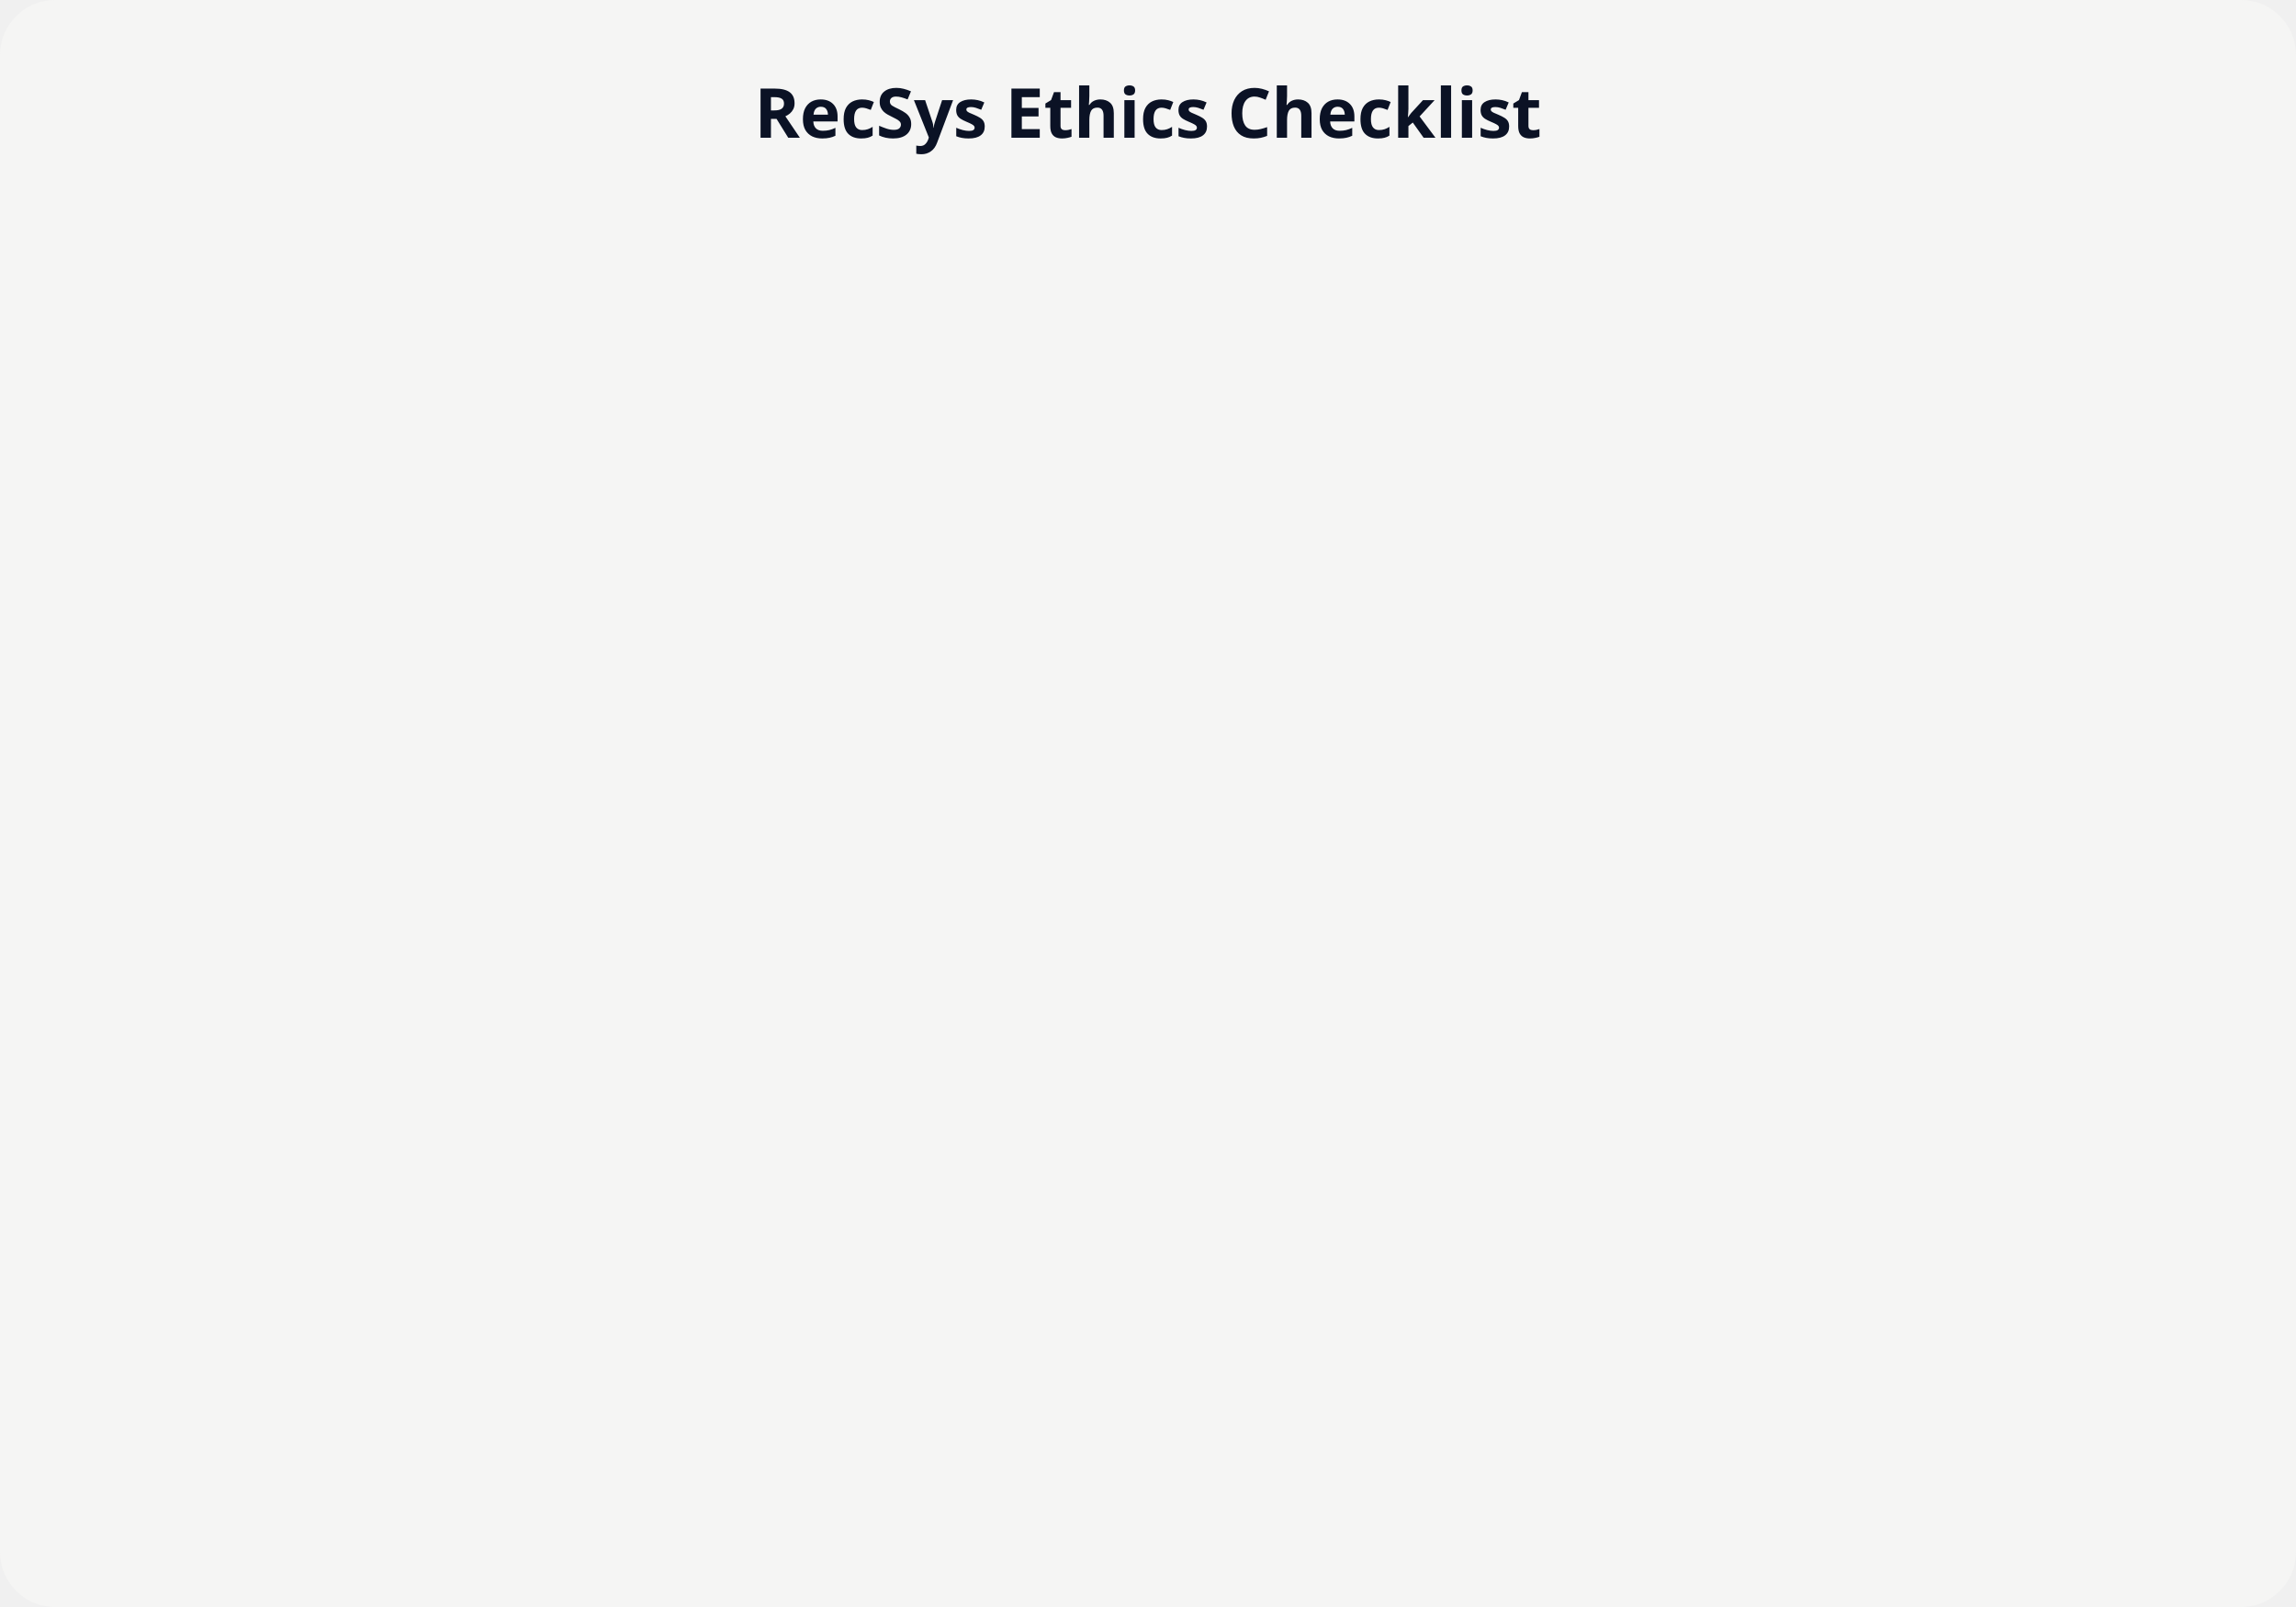
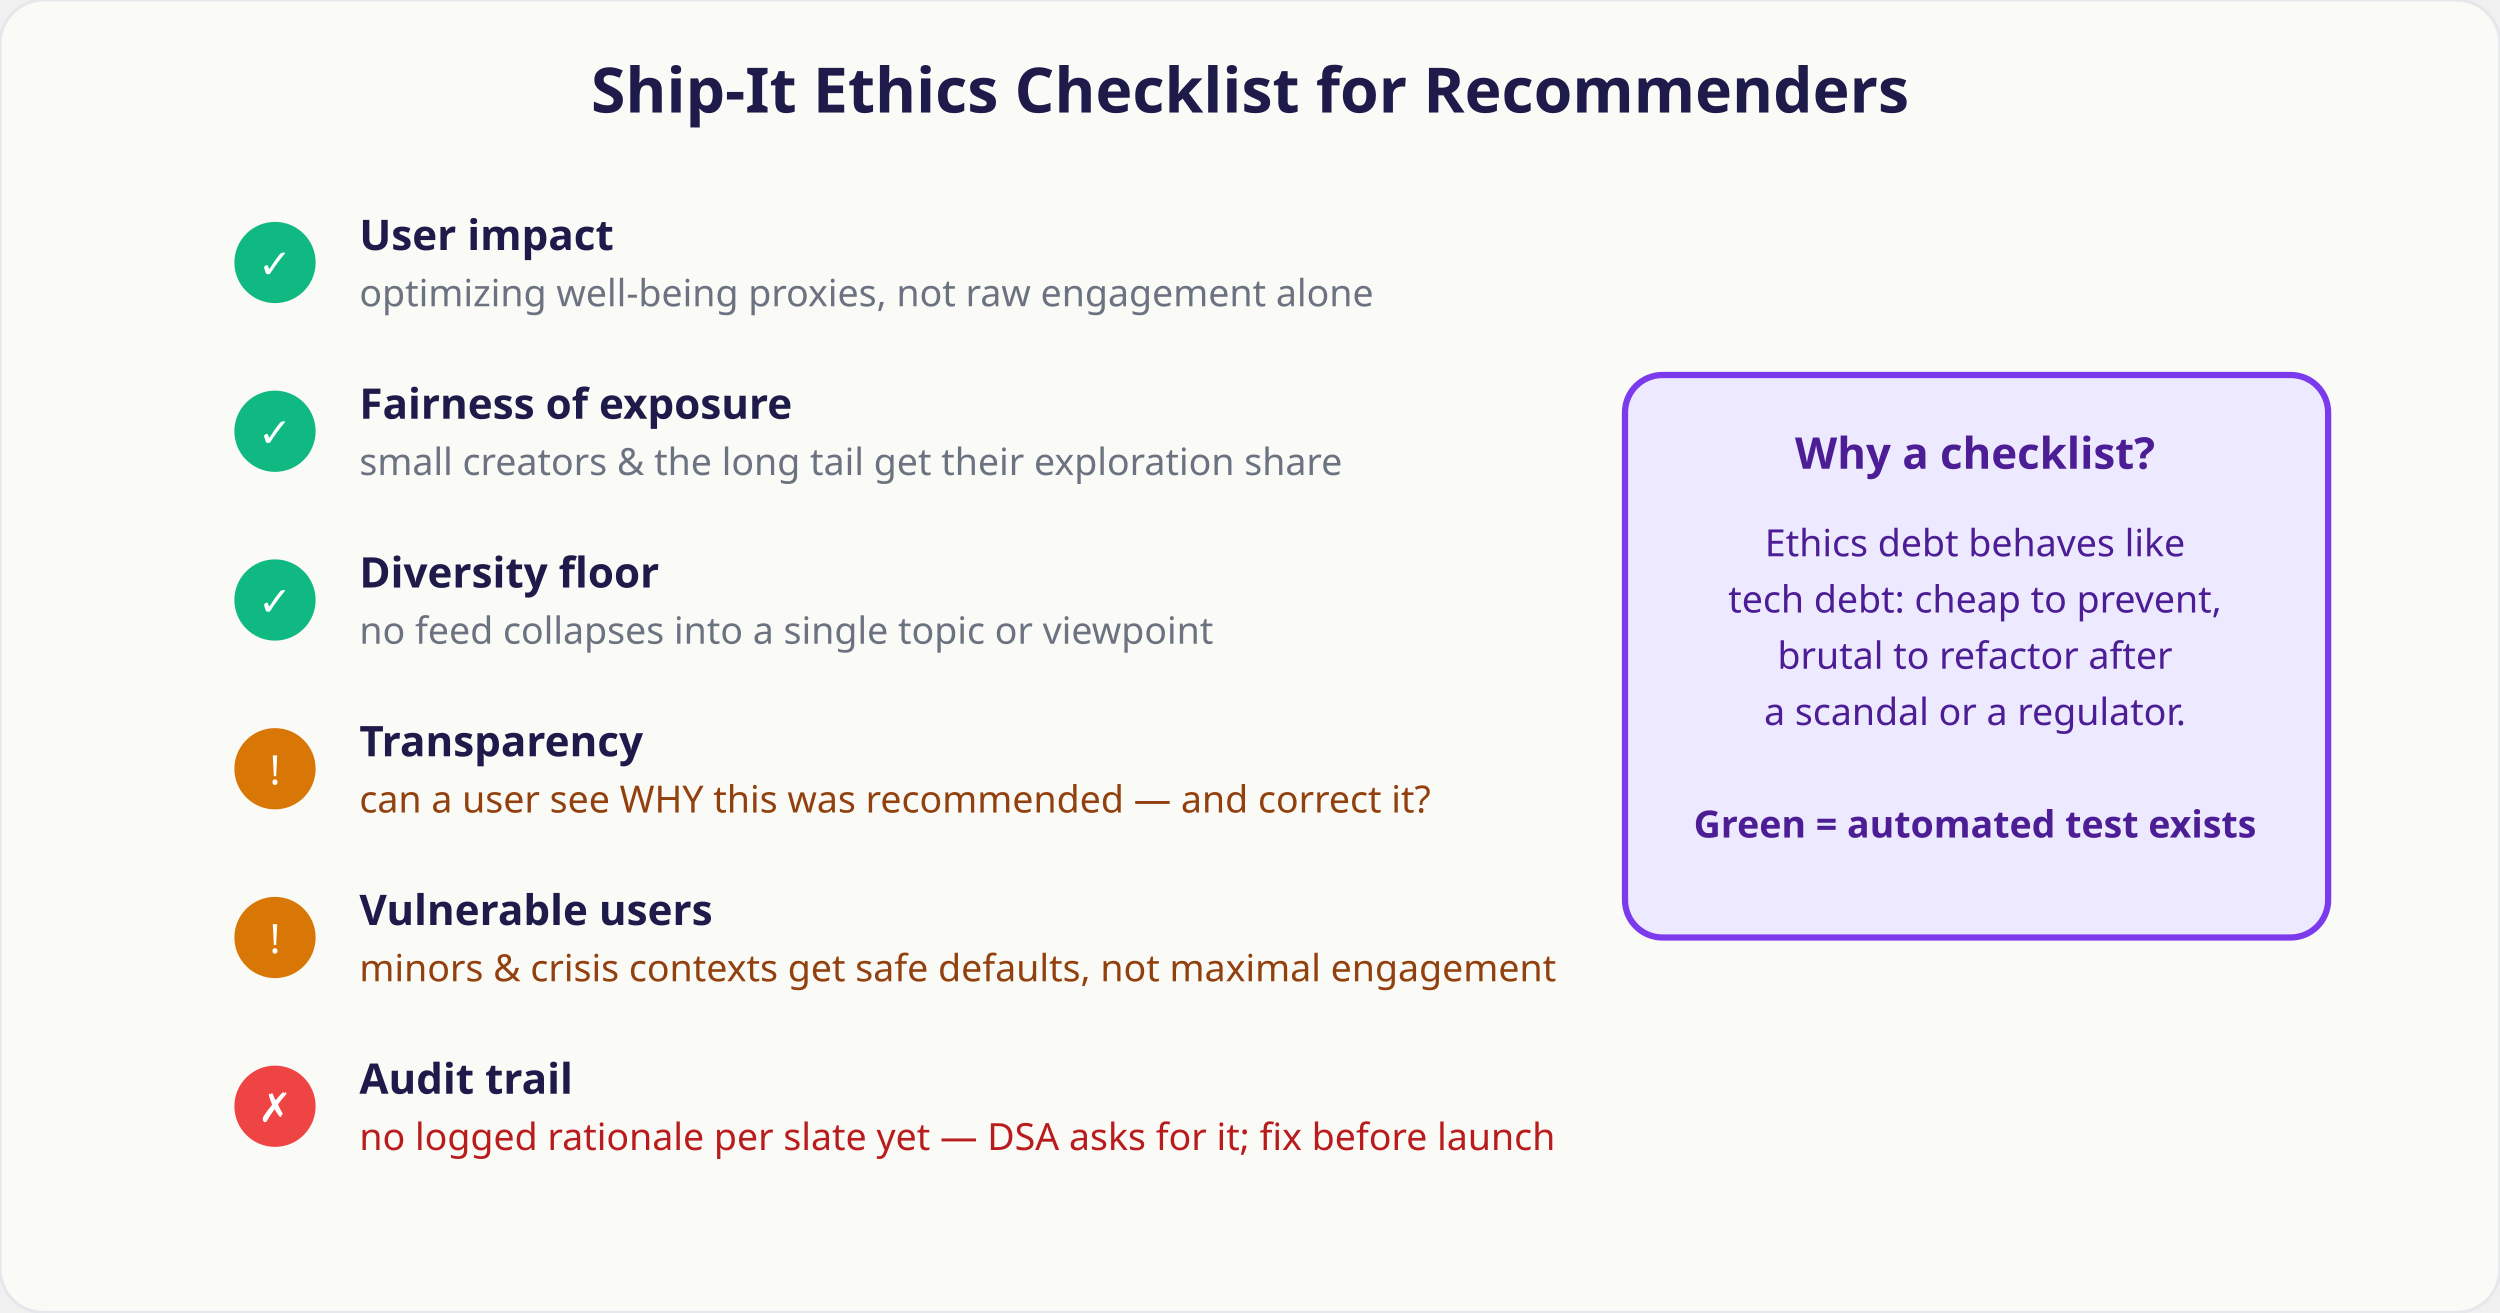
- <svg xmlns="http://www.w3.org/2000/svg" viewBox="0 0 500 350" font-family="system-ui,sans-serif">
+ <svg xmlns="http://www.w3.org/2000/svg" viewBox="0 0 800 420" font-family="system-ui,sans-serif">
  <style>
-     /* 16s cycle: items appear 0-25%, hold visible 25-75%, fade 75-80%, reset 80-100% */
-     .item { opacity: 0; animation: itemShow 16s ease infinite; }
-     .i1{animation-delay:0s} .i2{animation-delay:.6s} .i3{animation-delay:1.2s}
-     .i4{animation-delay:1.8s} .i5{animation-delay:2.4s} .i6{animation-delay:3.0s}
-     .check { stroke-dasharray: 20; stroke-dashoffset: 20; animation: checkDraw 16s ease infinite; }
-     .ck1{animation-delay:.3s} .ck2{animation-delay:.9s} .ck3{animation-delay:1.5s}
-     .ck4{animation-delay:2.1s} .ck5{animation-delay:2.7s} .ck6{animation-delay:3.3s}
- 
-     @keyframes itemShow {
-       0% { opacity: 0; }
-       5% { opacity: 1; }
-       70% { opacity: 1; }
-       78% { opacity: 0; }
-       100% { opacity: 0; }
-     }
-     @keyframes checkDraw {
-       0% { stroke-dashoffset: 20; }
-       8% { stroke-dashoffset: 0; }
-       70% { stroke-dashoffset: 0; }
-       78% { stroke-dashoffset: 20; }
-       100% { stroke-dashoffset: 20; }
-     }
+     .tick{animation:tk 7s ease-in-out infinite}
+     .tick:nth-of-type(2){animation-delay:1.1s}.tick:nth-of-type(3){animation-delay:2.2s}
+     .tick:nth-of-type(4){animation-delay:3.3s}.tick:nth-of-type(5){animation-delay:4.4s}.tick:nth-of-type(6){animation-delay:5.5s}
+     @keyframes tk{0%,12%,100%{transform:scale(1)}4%,8%{transform:scale(1.25)}}
  </style>
-   <rect width="500" height="350" fill="#f5f5f4" rx="12" />
-   <text x="250" y="30" text-anchor="middle" font-size="15" font-weight="700" fill="#0b1225">RecSys Ethics Checklist</text>
-   <g class="item i1">
-     <rect x="30" y="50" width="440" height="38" rx="6" fill="white" stroke="#0c8383" stroke-width="1.5" />
-     <circle cx="55" cy="69" r="12" fill="#0c8383" opacity="0.15" />
-     <path d="M49 69 L53 73 L61 65" fill="none" stroke="#0c8383" stroke-width="2.5" stroke-linecap="round" class="check ck1" />
-     <text x="75" y="73" font-size="12" font-weight="600" fill="#0b1225">User Impact</text>
-     <text x="280" y="73" font-size="10" fill="#666">Optimize for well-being, not just engagement</text>
+   <rect width="800" height="420" rx="14" fill="#FAFAF7" stroke="#E5E7EB" />
+   <text x="400" y="36" text-anchor="middle" font-size="20" font-weight="700" fill="#1E1B4B">Ship-It Ethics Checklist for Recommenders</text>
+   <g font-size="13.5">
+     <g class="tick" style="transform-origin:88px 84px">
+       <circle cx="88" cy="84" r="13" fill="#10B981" />
+       <text x="88" y="89" text-anchor="middle" fill="#fff" font-size="13">✓</text>
+     </g>
+     <text x="115" y="80" font-weight="700" fill="#1E1B4B">User impact</text>
+     <text x="115" y="98" fill="#6B7280" font-size="12">optimizing well-being proxies, not raw engagement alone</text>
+     <g class="tick" style="transform-origin:88px 138px">
+       <circle cx="88" cy="138" r="13" fill="#10B981" />
+       <text x="88" y="143" text-anchor="middle" fill="#fff" font-size="13">✓</text>
+     </g>
+     <text x="115" y="134" font-weight="700" fill="#1E1B4B">Fairness of exposure</text>
+     <text x="115" y="152" fill="#6B7280" font-size="12">small creators &amp; the long tail get their exploration share</text>
+     <g class="tick" style="transform-origin:88px 192px">
+       <circle cx="88" cy="192" r="13" fill="#10B981" />
+       <text x="88" y="197" text-anchor="middle" fill="#fff" font-size="13">✓</text>
+     </g>
+     <text x="115" y="188" font-weight="700" fill="#1E1B4B">Diversity floor</text>
+     <text x="115" y="206" fill="#6B7280" font-size="12">no feed collapses into a single topic or viewpoint</text>
+     <g class="tick" style="transform-origin:88px 246px">
+       <circle cx="88" cy="246" r="13" fill="#D97706" />
+       <text x="88" y="251" text-anchor="middle" fill="#fff" font-size="13">!</text>
+     </g>
+     <text x="115" y="242" font-weight="700" fill="#1E1B4B">Transparency</text>
+     <text x="115" y="260" fill="#92400E" font-size="12">can a user see WHY this was recommended — and correct it?</text>
+     <g class="tick" style="transform-origin:88px 300px">
+       <circle cx="88" cy="300" r="13" fill="#D97706" />
+       <text x="88" y="305" text-anchor="middle" fill="#fff" font-size="13">!</text>
+     </g>
+     <text x="115" y="296" font-weight="700" fill="#1E1B4B">Vulnerable users</text>
+     <text x="115" y="314" fill="#92400E" font-size="12">minors &amp; crisis contexts get safe defaults, not maximal engagement</text>
+     <g class="tick" style="transform-origin:88px 354px">
+       <circle cx="88" cy="354" r="13" fill="#EF4444" />
+       <text x="88" y="359" text-anchor="middle" fill="#fff" font-size="13">✗</text>
+     </g>
+     <text x="115" y="350" font-weight="700" fill="#1E1B4B">Audit trail</text>
+     <text x="115" y="368" fill="#B91C1C" font-size="12">no logged rationale per slate yet — DSA asks for it; fix before launch</text>
  </g>
-   <g class="item i2">
-     <rect x="30" y="96" width="440" height="38" rx="6" fill="white" stroke="#3bc4a1" stroke-width="1.5" />
-     <circle cx="55" cy="115" r="12" fill="#3bc4a1" opacity="0.15" />
-     <path d="M49 115 L53 119 L61 111" fill="none" stroke="#3bc4a1" stroke-width="2.5" stroke-linecap="round" class="check ck2" />
-     <text x="75" y="119" font-size="12" font-weight="600" fill="#0b1225">Fairness</text>
-     <text x="280" y="119" font-size="10" fill="#666">Equitable exposure across creators</text>
-   </g>
-   <g class="item i3">
-     <rect x="30" y="142" width="440" height="38" rx="6" fill="white" stroke="#f59e0b" stroke-width="1.5" />
-     <circle cx="55" cy="161" r="12" fill="#f59e0b" opacity="0.15" />
-     <path d="M49 161 L53 165 L61 157" fill="none" stroke="#f59e0b" stroke-width="2.5" stroke-linecap="round" class="check ck3" />
-     <text x="75" y="165" font-size="12" font-weight="600" fill="#0b1225">Privacy</text>
-     <text x="280" y="165" font-size="10" fill="#666">Collect only necessary data, GDPR/CCPA</text>
-   </g>
-   <g class="item i4">
-     <rect x="30" y="188" width="440" height="38" rx="6" fill="white" stroke="#ef4444" stroke-width="1.5" />
-     <circle cx="55" cy="207" r="12" fill="#ef4444" opacity="0.15" />
-     <path d="M49 207 L53 211 L61 203" fill="none" stroke="#ef4444" stroke-width="2.5" stroke-linecap="round" class="check ck4" />
-     <text x="75" y="211" font-size="12" font-weight="600" fill="#0b1225">Safety</text>
-     <text x="280" y="211" font-size="10" fill="#666">Content moderation, no radicalization</text>
-   </g>
-   <g class="item i5">
-     <rect x="30" y="234" width="440" height="38" rx="6" fill="white" stroke="#0b1225" stroke-width="1.5" />
-     <circle cx="55" cy="253" r="12" fill="#0b1225" opacity="0.15" />
-     <path d="M49 253 L53 257 L61 249" fill="none" stroke="#0b1225" stroke-width="2.5" stroke-linecap="round" class="check ck5" />
-     <text x="75" y="257" font-size="12" font-weight="600" fill="#0b1225">Transparency</text>
-     <text x="280" y="257" font-size="10" fill="#666">Document objectives, explain decisions</text>
-   </g>
-   <g class="item i6">
-     <rect x="30" y="280" width="440" height="38" rx="6" fill="white" stroke="#0c8383" stroke-width="1.5" />
-     <circle cx="55" cy="299" r="12" fill="#0c8383" opacity="0.15" />
-     <path d="M49 299 L53 303 L61 295" fill="none" stroke="#0c8383" stroke-width="2.5" stroke-linecap="round" class="check ck6" />
-     <text x="75" y="303" font-size="12" font-weight="600" fill="#0b1225">Accountability</text>
-     <text x="280" y="303" font-size="10" fill="#666">Clear ownership, incident response</text>
-   </g>
+   <rect x="520" y="120" width="225" height="180" rx="12" fill="#EDE9FE" stroke="#7C3AED" stroke-width="2" />
+   <text x="632" y="150" text-anchor="middle" font-size="14" font-weight="800" fill="#4C1D95">Why a checklist?</text>
+   <text x="632" y="178" text-anchor="middle" font-size="12" fill="#4C1D95">Ethics debt behaves like</text>
+   <text x="632" y="196" text-anchor="middle" font-size="12" fill="#4C1D95">tech debt: cheap to prevent,</text>
+   <text x="632" y="214" text-anchor="middle" font-size="12" fill="#4C1D95">brutal to refactor after</text>
+   <text x="632" y="232" text-anchor="middle" font-size="12" fill="#4C1D95">a scandal or a regulator.</text>
+   <text x="632" y="268" text-anchor="middle" font-size="12" font-weight="700" fill="#4C1D95">Green = automated test exists</text>
</svg>
